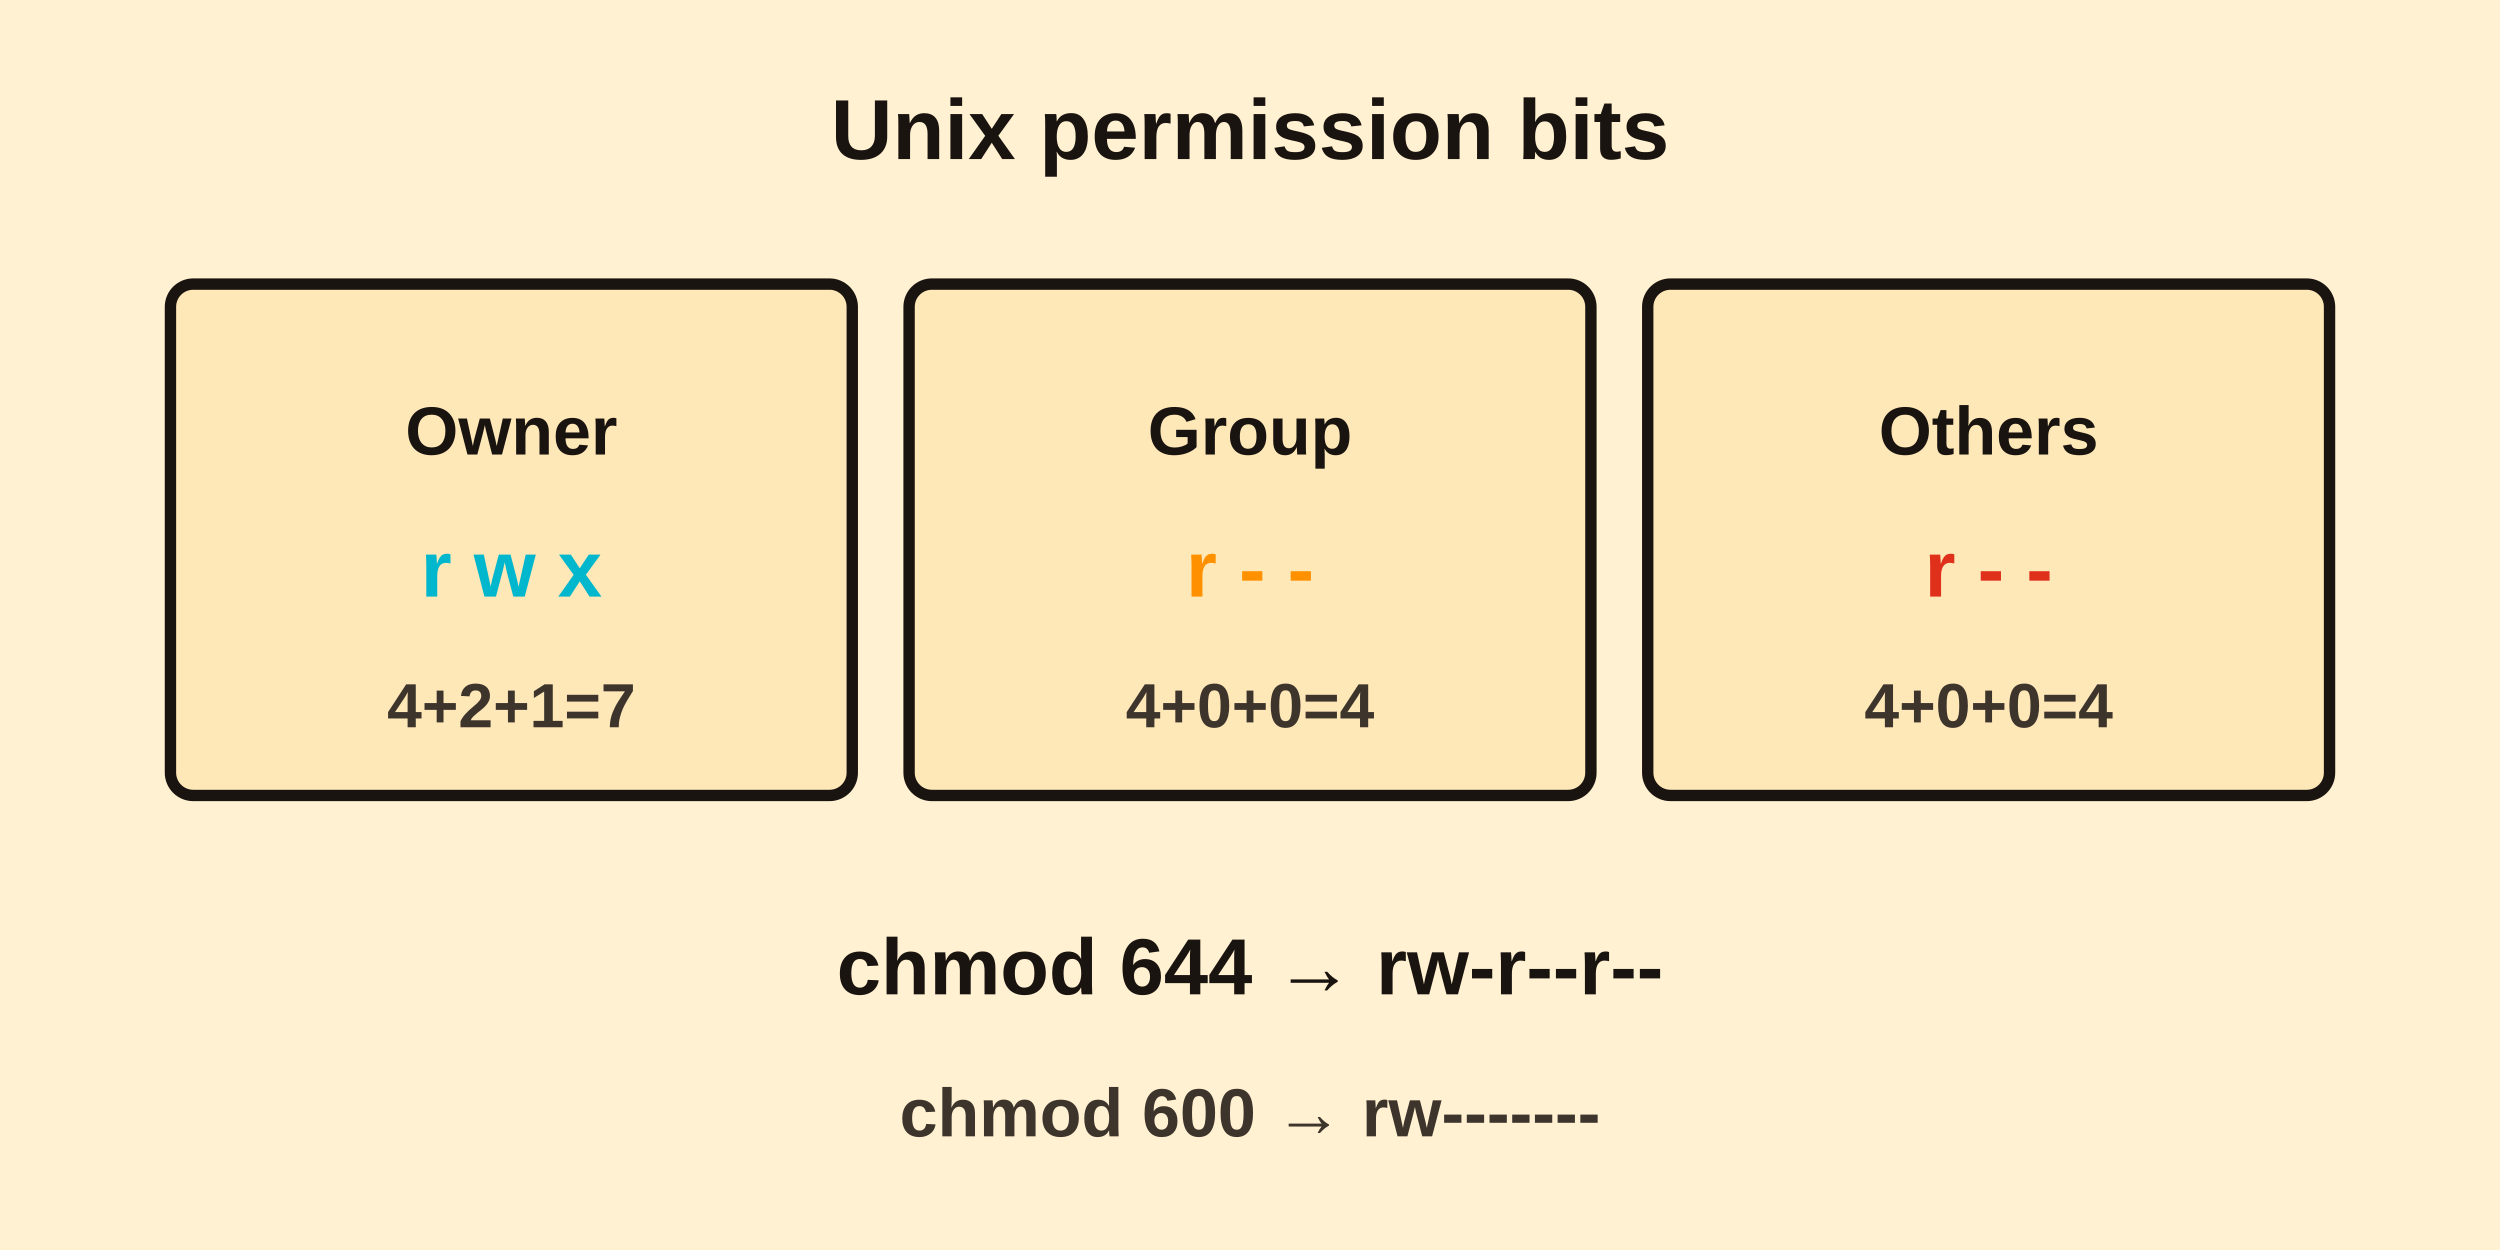
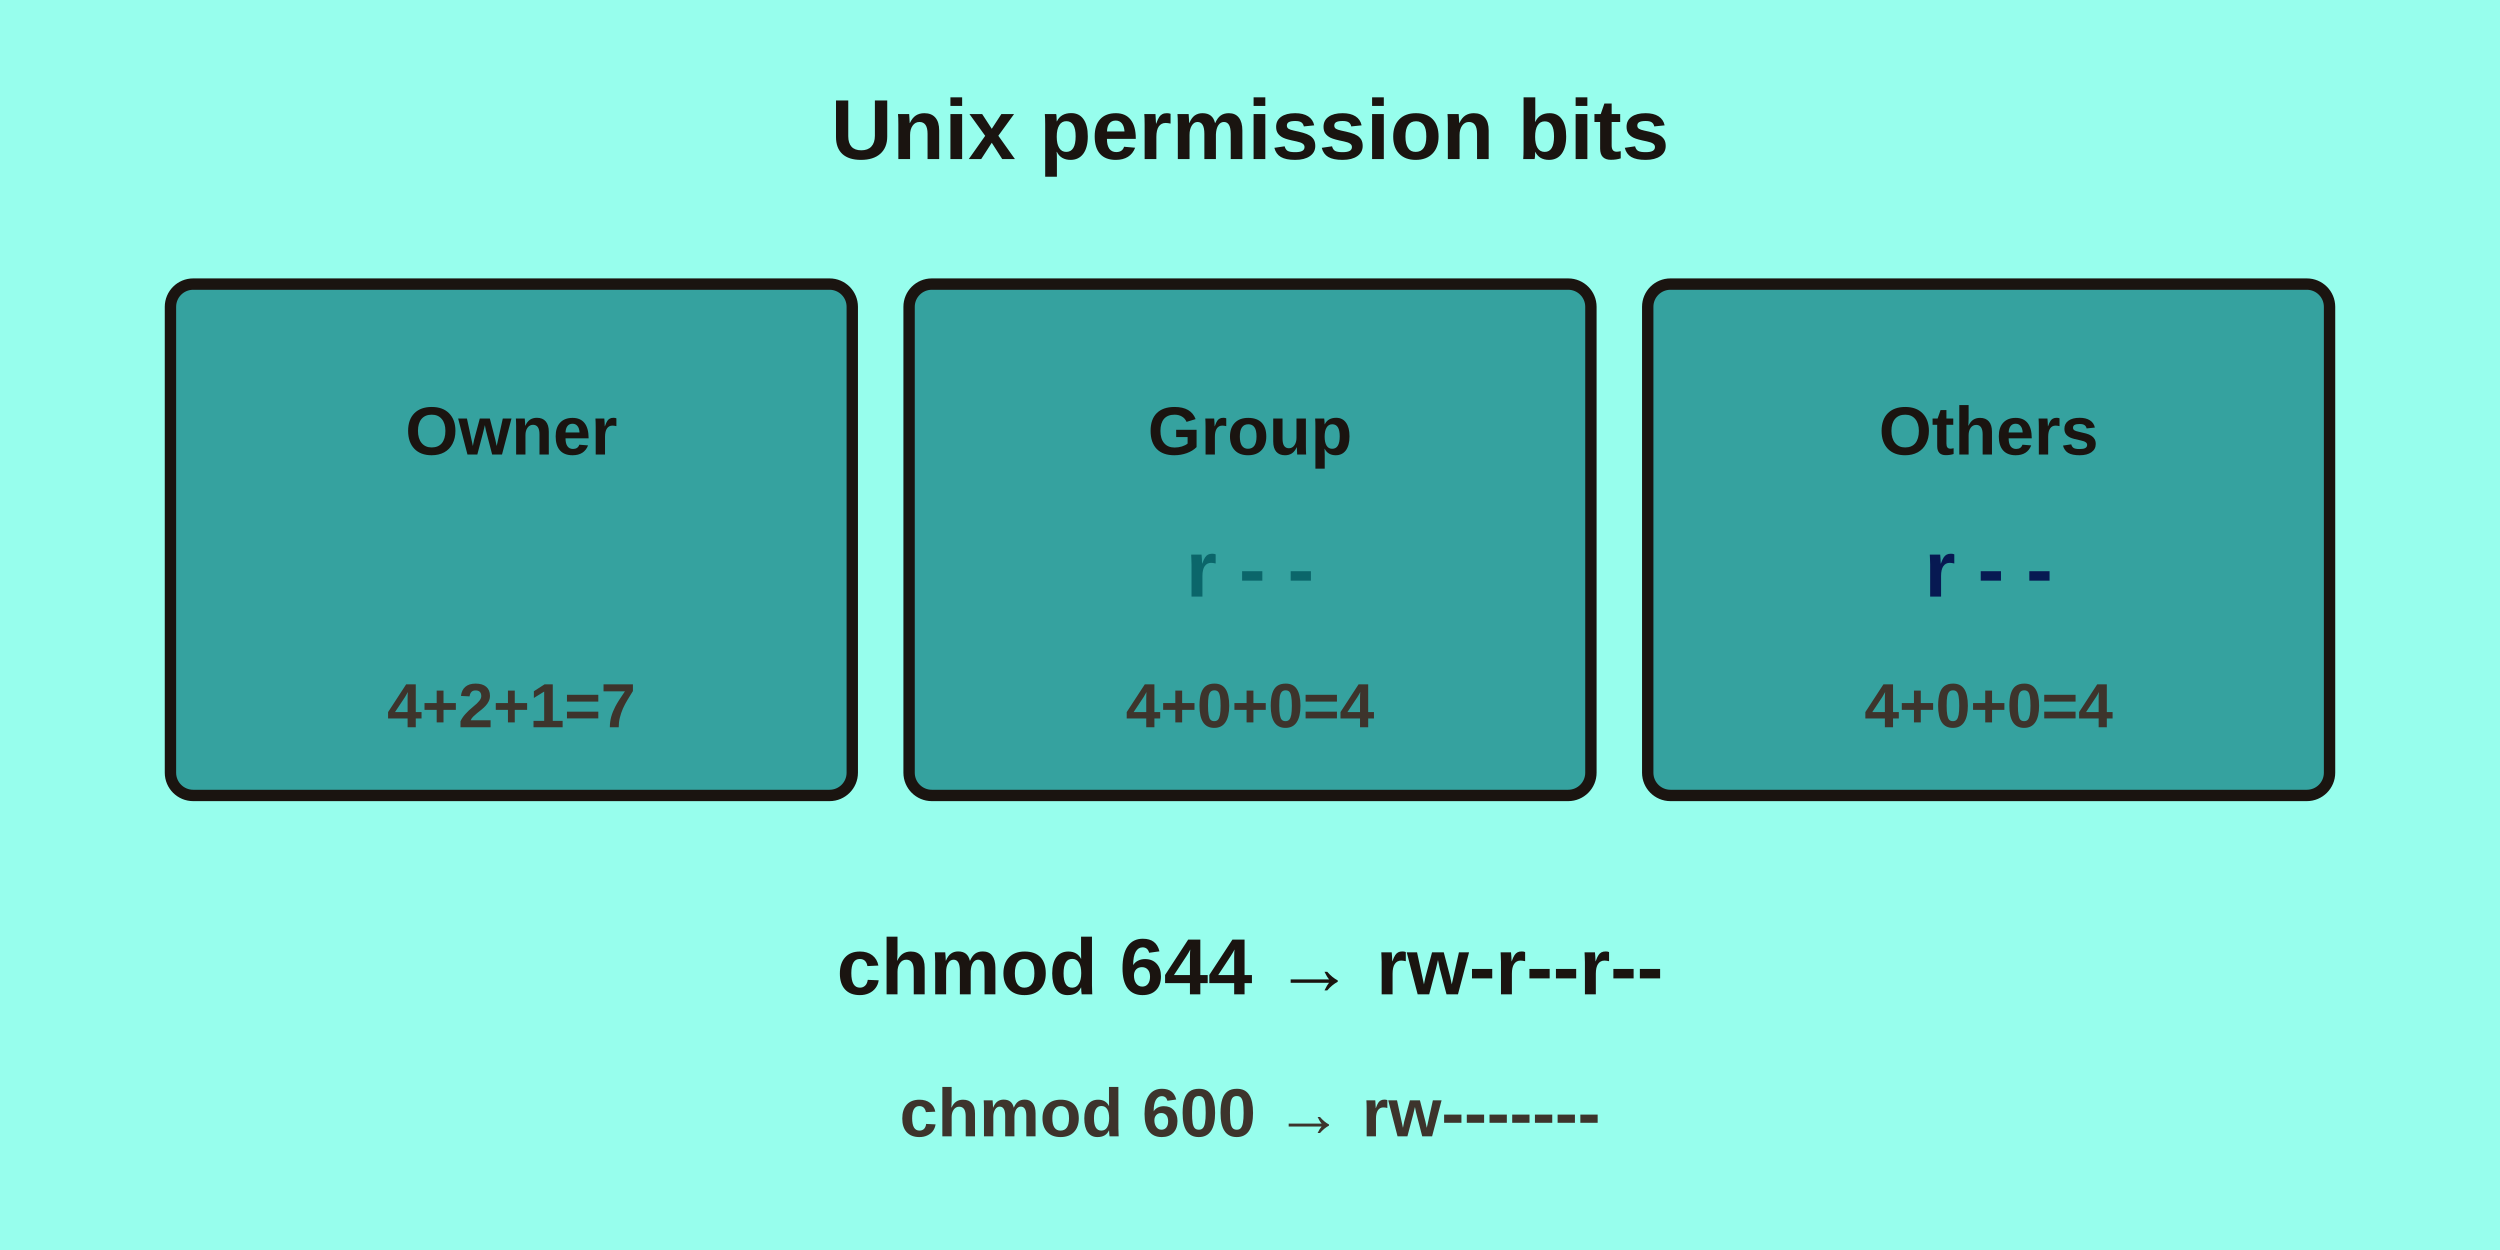
<svg xmlns="http://www.w3.org/2000/svg" viewBox="0 0 440 220" width="440" height="220" role="img">
-   <rect width="440" height="220" fill="#FFF1D1" />
+   <rect width="440" height="220" fill="#97FEED" />
  <text x="220" y="28" fill="#1A1410" font-size="15" font-weight="600" font-family="Segoe UI, Arial, sans-serif" text-anchor="middle">Unix permission bits</text>
-   <rect x="30" y="50" width="120" height="90" rx="4" fill="#FFE8B8" stroke="#1A1410" stroke-width="2" />
+   <rect x="30" y="50" width="120" height="90" rx="4" fill="#35A29F" stroke="#1A1410" stroke-width="2" />
  <text x="90" y="80" fill="#1A1410" font-size="12" font-weight="600" font-family="Segoe UI, Arial, sans-serif" text-anchor="middle">Owner</text>
-   <text x="90" y="105" fill="#00B7CD" font-size="14" font-weight="600" font-family="Segoe UI, Arial, sans-serif" text-anchor="middle">r w x</text>
+   <text x="90" y="105" fill="#35A29F" font-size="14" font-weight="600" font-family="Segoe UI, Arial, sans-serif" text-anchor="middle">r w x</text>
  <text x="90" y="128" fill="#3D342C" font-size="11" font-weight="600" font-family="Segoe UI, Arial, sans-serif" text-anchor="middle">4+2+1=7</text>
-   <rect x="160" y="50" width="120" height="90" rx="4" fill="#FFE8B8" stroke="#1A1410" stroke-width="2" />
+   <rect x="160" y="50" width="120" height="90" rx="4" fill="#35A29F" stroke="#1A1410" stroke-width="2" />
  <text x="220" y="80" fill="#1A1410" font-size="12" font-weight="600" font-family="Segoe UI, Arial, sans-serif" text-anchor="middle">Group</text>
-   <text x="220" y="105" fill="#FF9100" font-size="14" font-weight="600" font-family="Segoe UI, Arial, sans-serif" text-anchor="middle">r - -</text>
+   <text x="220" y="105" fill="#0B666A" font-size="14" font-weight="600" font-family="Segoe UI, Arial, sans-serif" text-anchor="middle">r - -</text>
  <text x="220" y="128" fill="#3D342C" font-size="11" font-weight="600" font-family="Segoe UI, Arial, sans-serif" text-anchor="middle">4+0+0=4</text>
-   <rect x="290" y="50" width="120" height="90" rx="4" fill="#FFE8B8" stroke="#1A1410" stroke-width="2" />
+   <rect x="290" y="50" width="120" height="90" rx="4" fill="#35A29F" stroke="#1A1410" stroke-width="2" />
  <text x="350" y="80" fill="#1A1410" font-size="12" font-weight="600" font-family="Segoe UI, Arial, sans-serif" text-anchor="middle">Others</text>
-   <text x="350" y="105" fill="#DF301C" font-size="14" font-weight="600" font-family="Segoe UI, Arial, sans-serif" text-anchor="middle">r - -</text>
+   <text x="350" y="105" fill="#071952" font-size="14" font-weight="600" font-family="Segoe UI, Arial, sans-serif" text-anchor="middle">r - -</text>
  <text x="350" y="128" fill="#3D342C" font-size="11" font-weight="600" font-family="Segoe UI, Arial, sans-serif" text-anchor="middle">4+0+0=4</text>
  <text x="220" y="175" fill="#1A1410" font-size="14" font-weight="600" font-family="Segoe UI, Arial, sans-serif" text-anchor="middle">chmod 644 → rw-r--r--</text>
  <text x="220" y="200" fill="#3D342C" font-size="12" font-weight="600" font-family="Segoe UI, Arial, sans-serif" text-anchor="middle">chmod 600 → rw-------</text>
</svg>
